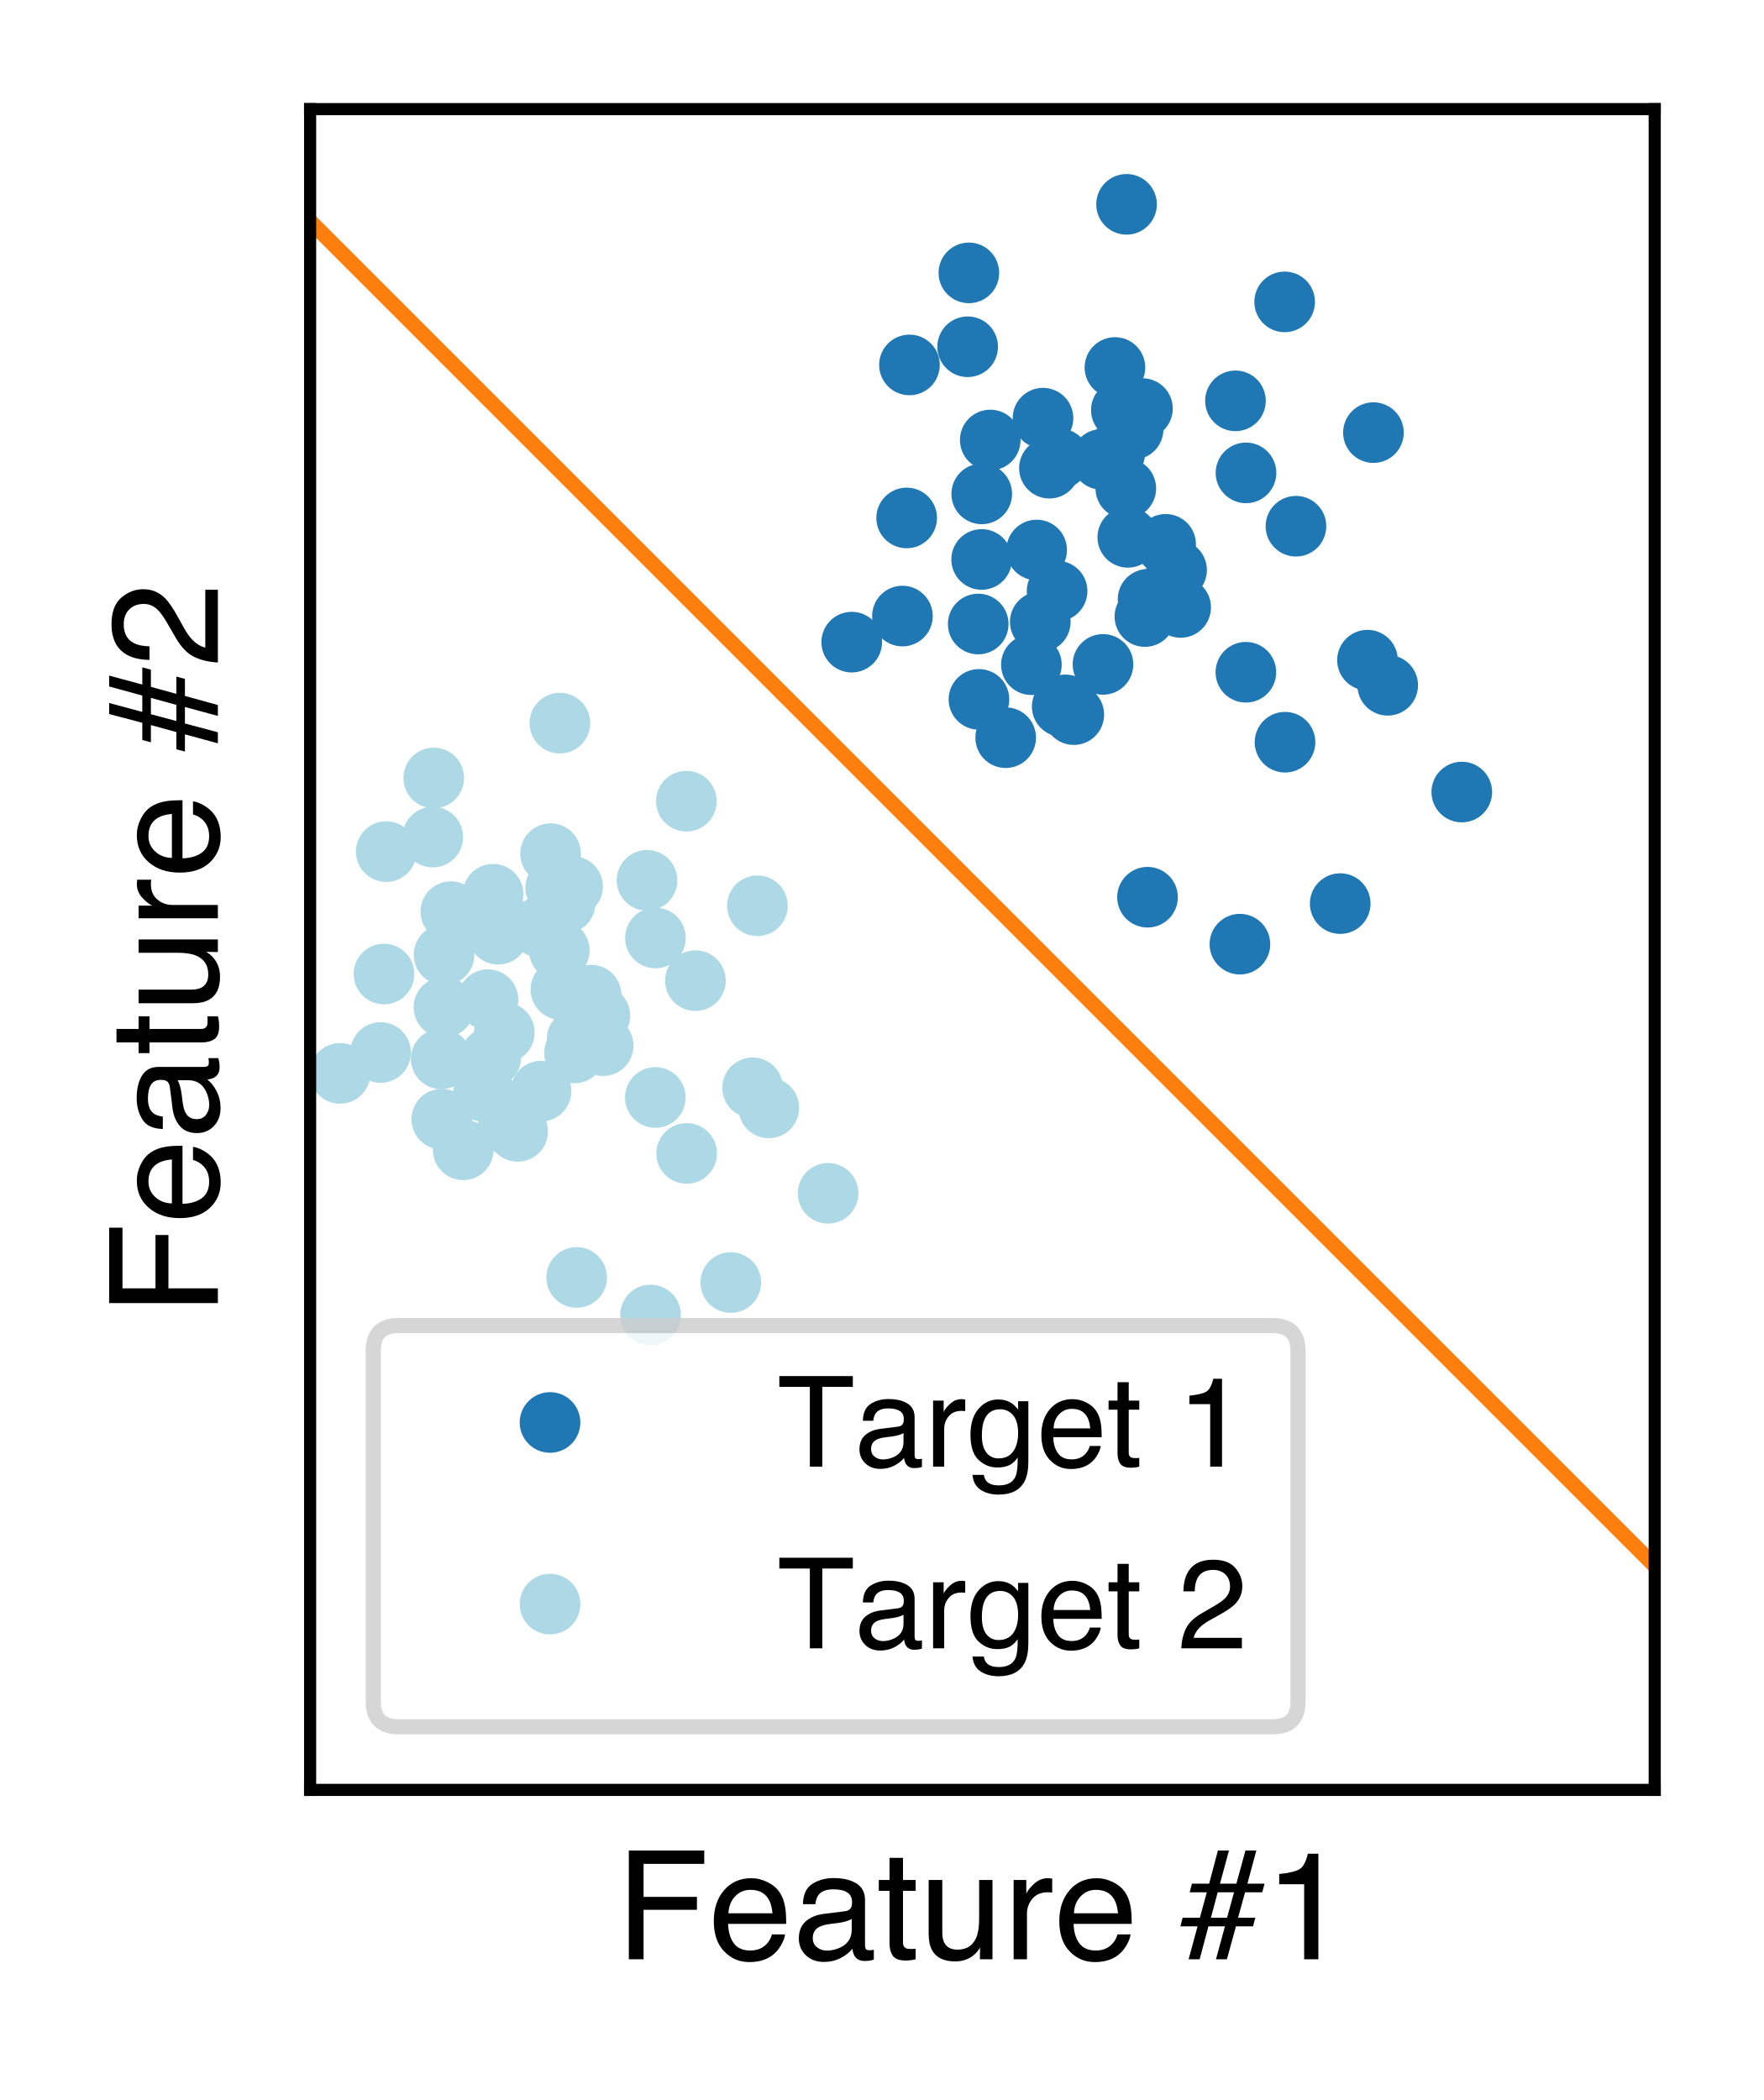
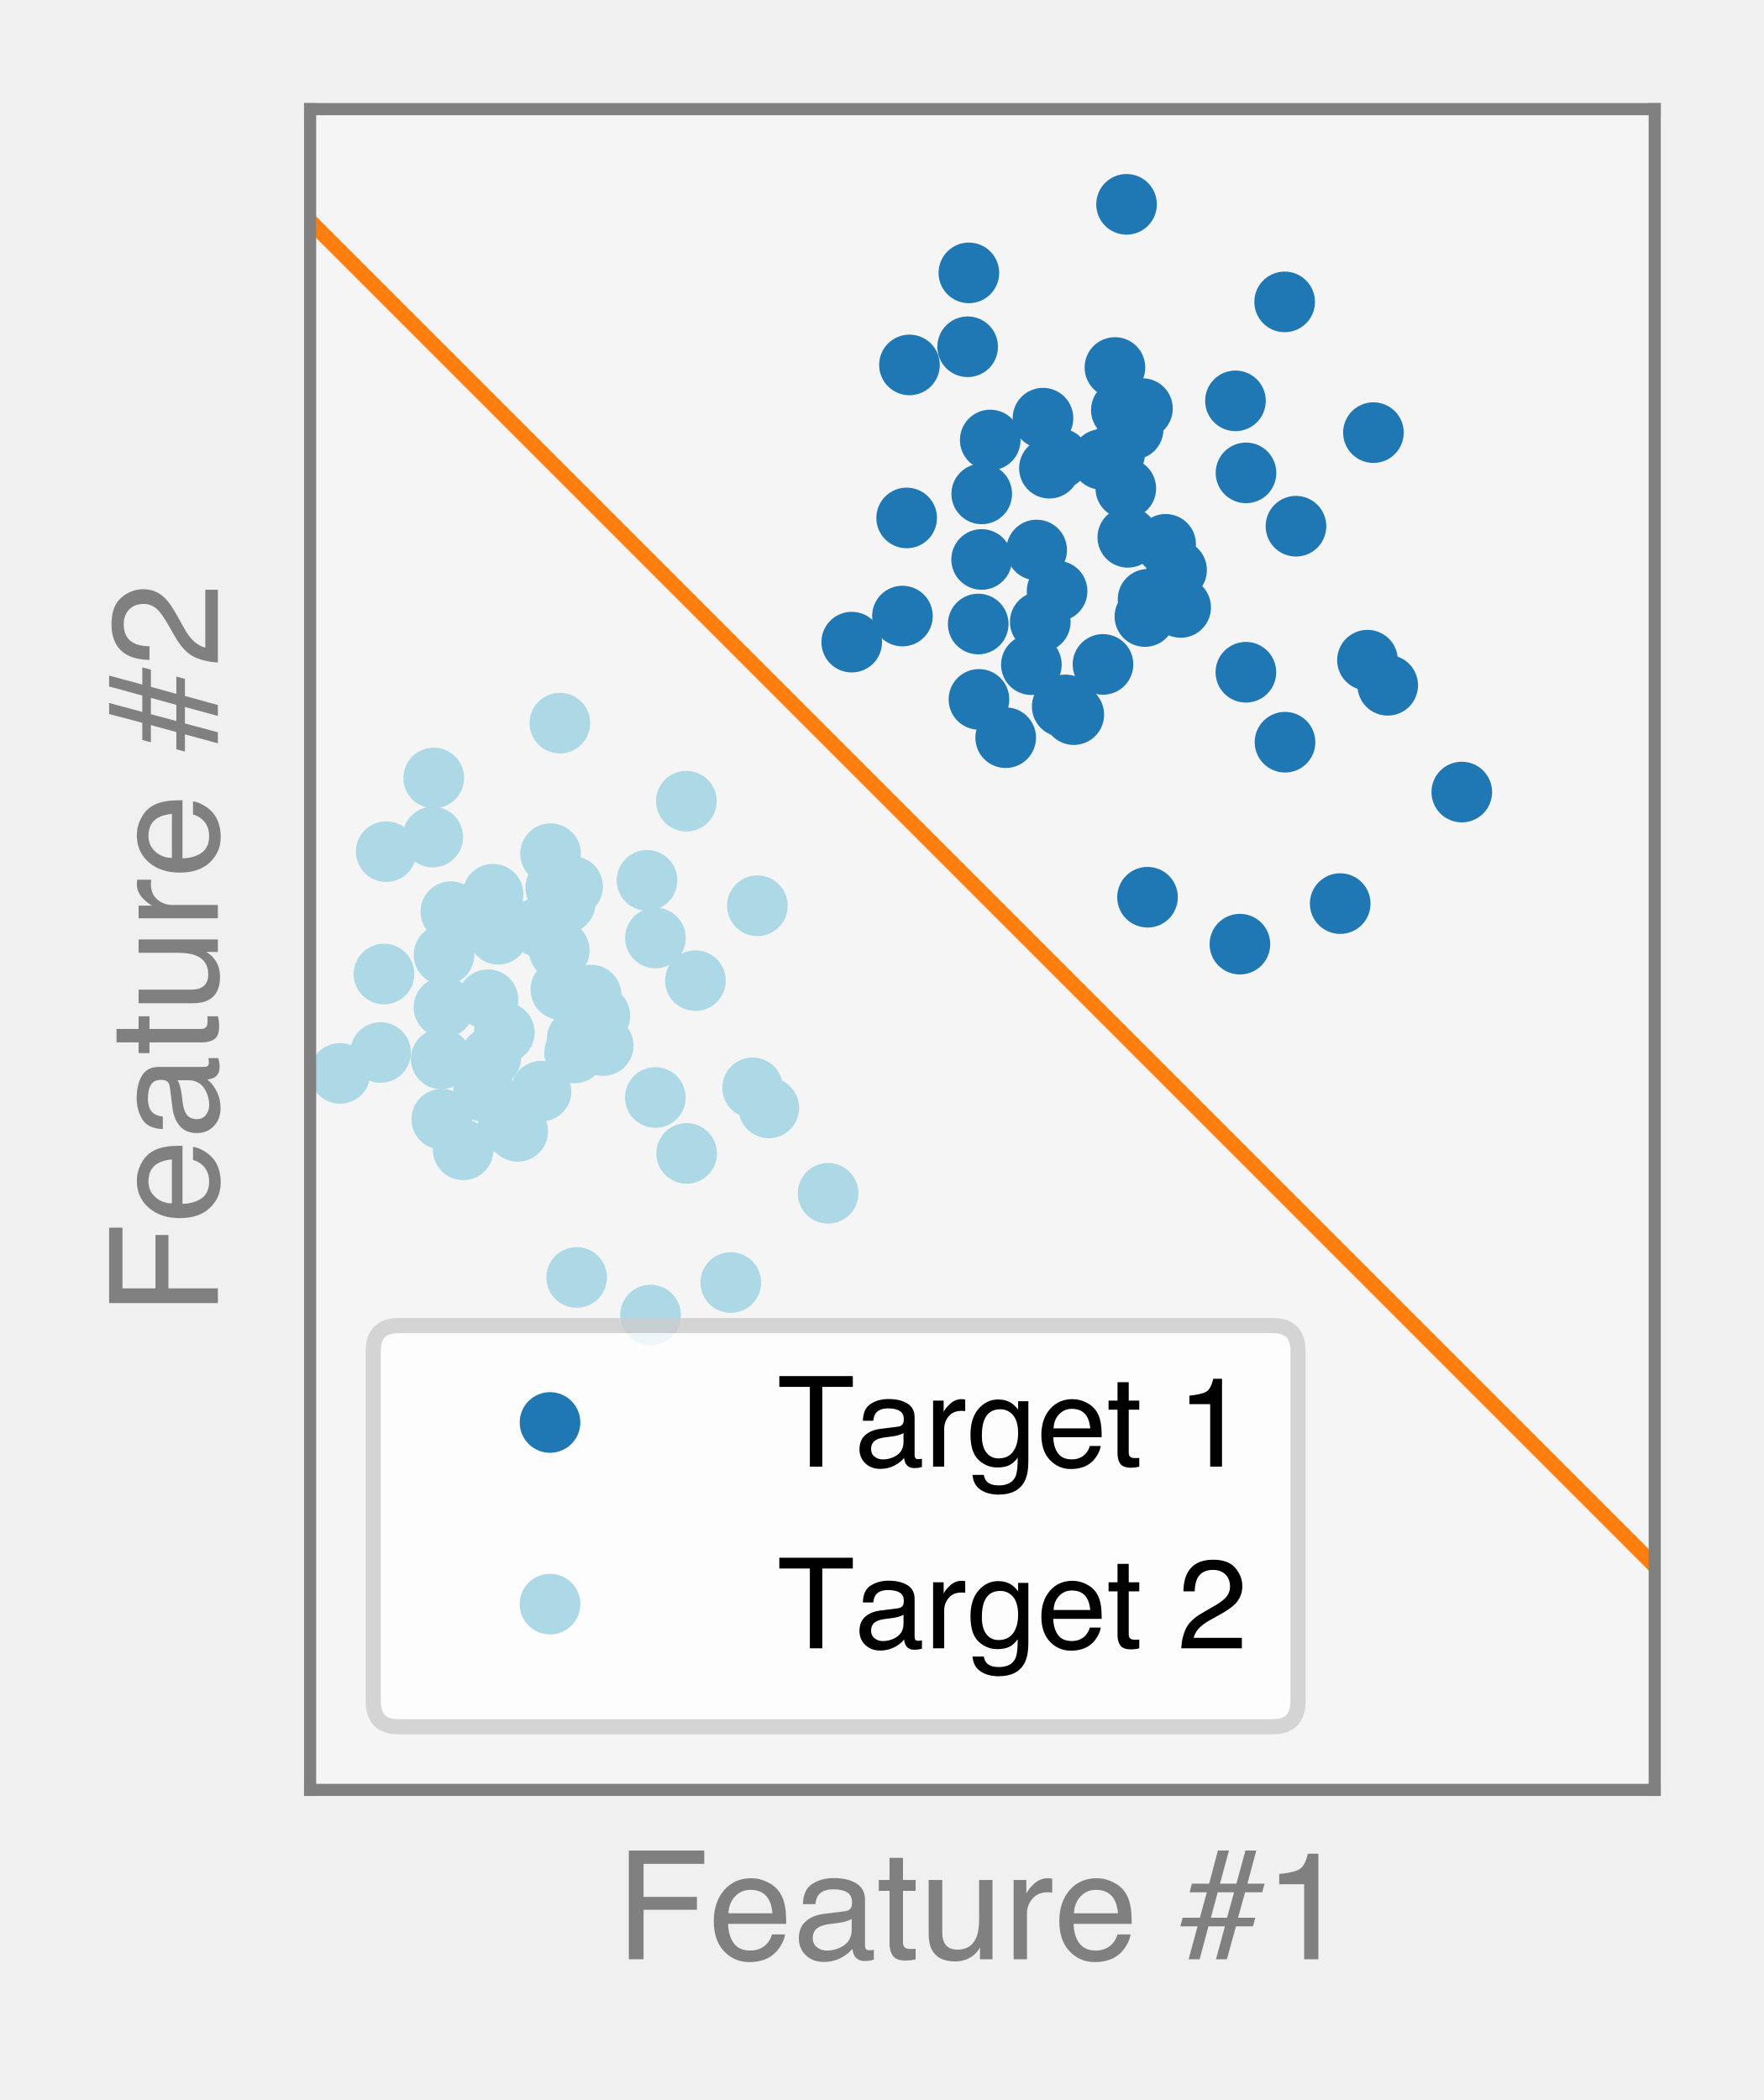
<svg xmlns="http://www.w3.org/2000/svg" xmlns:xlink="http://www.w3.org/1999/xlink" width="116.362pt" height="138.538pt" viewBox="0 0 116.362 138.538" version="1.1">
  <defs>
    <style type="text/css">*{stroke-linejoin: round; stroke-linecap: butt}</style>
  </defs>
  <g id="figure_1">
    <g id="patch_1">
-       <path d="M 0 138.538  L 116.362 138.538  L 116.362 0  L 0 0  z " style="fill: #ffffff" />
+       <path d="M 0 138.538  L 116.362 138.538  L 116.362 0  L 0 0  L 0 138.538  z " style="fill: none" />
    </g>
    <g id="axes_1">
      <g id="patch_2">
-         <path d="M 20.458 118.08  L 109.162 118.08  L 109.162 7.2  L 20.458 7.2  z " style="fill: #ffffff" />
+         <path d="M 20.458 118.08  L 109.162 118.08  L 109.162 7.2  L 20.458 7.2  z " style="fill: #ffffff; fill-opacity: 0.333" />
      </g>
      <g id="matplotlib.axis_1">
        <g id="text_1">
-           <g transform="translate(40.63012 129.2534) scale(0.1 -0.1)">
+           <g style="fill: #808080" transform="translate(40.63012 129.2534) scale(0.1 -0.1)">
            <defs>
              <path id="Helvetica-46" d="M 547 4591  L 3731 4591  L 3731 4028  L 1169 4028  L 1169 2634  L 3422 2634  L 3422 2088  L 1169 2088  L 1169 0  L 547 0  L 547 4591  z " transform="scale(0.015625)" />
              <path id="Helvetica-65" d="M 1806 3422  Q 2163 3422 2497 3255  Q 2831 3088 3006 2822  Q 3175 2569 3231 2231  Q 3281 2000 3281 1494  L 828 1494  Q 844 984 1069 676  Q 1294 369 1766 369  Q 2206 369 2469 659  Q 2619 828 2681 1050  L 3234 1050  Q 3213 866 3089 639  Q 2966 413 2813 269  Q 2556 19 2178 -69  Q 1975 -119 1719 -119  Q 1094 -119 659 336  Q 225 791 225 1609  Q 225 2416 662 2919  Q 1100 3422 1806 3422  z M 2703 1941  Q 2669 2306 2544 2525  Q 2313 2931 1772 2931  Q 1384 2931 1121 2651  Q 859 2372 844 1941  L 2703 1941  z M 1753 3428  L 1753 3428  z " transform="scale(0.015625)" />
              <path id="Helvetica-61" d="M 844 891  Q 844 647 1022 506  Q 1200 366 1444 366  Q 1741 366 2019 503  Q 2488 731 2488 1250  L 2488 1703  Q 2384 1638 2221 1594  Q 2059 1550 1903 1531  L 1563 1488  Q 1256 1447 1103 1359  Q 844 1213 844 891  z M 2206 2028  Q 2400 2053 2466 2191  Q 2503 2266 2503 2406  Q 2503 2694 2298 2823  Q 2094 2953 1713 2953  Q 1272 2953 1088 2716  Q 984 2584 953 2325  L 428 2325  Q 444 2944 830 3186  Q 1216 3428 1725 3428  Q 2316 3428 2684 3203  Q 3050 2978 3050 2503  L 3050 575  Q 3050 488 3086 434  Q 3122 381 3238 381  Q 3275 381 3322 386  Q 3369 391 3422 400  L 3422 -16  Q 3291 -53 3222 -62  Q 3153 -72 3034 -72  Q 2744 -72 2613 134  Q 2544 244 2516 444  Q 2344 219 2022 53  Q 1700 -113 1313 -113  Q 847 -113 551 170  Q 256 453 256 878  Q 256 1344 547 1600  Q 838 1856 1309 1916  L 2206 2028  z M 1741 3428  L 1741 3428  z " transform="scale(0.015625)" />
              <path id="Helvetica-74" d="M 525 4281  L 1094 4281  L 1094 3347  L 1628 3347  L 1628 2888  L 1094 2888  L 1094 703  Q 1094 528 1213 469  Q 1278 434 1431 434  Q 1472 434 1519 436  Q 1566 438 1628 444  L 1628 0  Q 1531 -28 1426 -40  Q 1322 -53 1200 -53  Q 806 -53 665 148  Q 525 350 525 672  L 525 2888  L 72 2888  L 72 3347  L 525 3347  L 525 4281  z " transform="scale(0.015625)" />
              <path id="Helvetica-75" d="M 975 3347  L 975 1125  Q 975 869 1056 706  Q 1206 406 1616 406  Q 2203 406 2416 931  Q 2531 1213 2531 1703  L 2531 3347  L 3094 3347  L 3094 0  L 2563 0  L 2569 494  Q 2459 303 2297 172  Q 1975 -91 1516 -91  Q 800 -91 541 388  Q 400 644 400 1072  L 400 3347  L 975 3347  z M 1747 3428  L 1747 3428  z " transform="scale(0.015625)" />
              <path id="Helvetica-72" d="M 428 3347  L 963 3347  L 963 2769  Q 1028 2938 1284 3180  Q 1541 3422 1875 3422  Q 1891 3422 1928 3419  Q 1966 3416 2056 3406  L 2056 2813  Q 2006 2822 1964 2825  Q 1922 2828 1872 2828  Q 1447 2828 1219 2554  Q 991 2281 991 1925  L 991 0  L 428 0  L 428 3347  z " transform="scale(0.015625)" />
              <path id="Helvetica-20" transform="scale(0.015625)" />
              <path id="Helvetica-23" d="M 94 1753  L 822 1753  L 1116 2828  L 391 2828  L 488 3191  L 1213 3191  L 1584 4591  L 2050 4591  L 1672 3191  L 2363 3191  L 2747 4591  L 3206 4591  L 2828 3191  L 3553 3191  L 3456 2828  L 2731 2828  L 2434 1753  L 3163 1753  L 3066 1391  L 2347 1391  L 1963 0  L 1503 0  L 1881 1391  L 1184 1391  L 813 0  L 347 0  L 725 1391  L 0 1391  L 94 1753  z M 1969 1753  L 2266 2828  L 1575 2828  L 1288 1753  L 1969 1753  z " transform="scale(0.015625)" />
              <path id="Helvetica-31" d="M 613 3169  L 613 3600  Q 1222 3659 1462 3798  Q 1703 3938 1822 4456  L 2266 4456  L 2266 0  L 1666 0  L 1666 3169  L 613 3169  z " transform="scale(0.015625)" />
            </defs>
            <use xlink:href="#Helvetica-46" />
            <use xlink:href="#Helvetica-65" x="61.084" />
            <use xlink:href="#Helvetica-61" x="116.699" />
            <use xlink:href="#Helvetica-74" x="172.314" />
            <use xlink:href="#Helvetica-75" x="200.098" />
            <use xlink:href="#Helvetica-72" x="255.713" />
            <use xlink:href="#Helvetica-65" x="289.014" />
            <use xlink:href="#Helvetica-20" x="344.629" />
            <use xlink:href="#Helvetica-23" x="372.412" />
            <use xlink:href="#Helvetica-31" x="428.027" />
          </g>
        </g>
      </g>
      <g id="matplotlib.axis_2">
        <g id="text_2">
-           <g transform="translate(14.37344 86.81969) rotate(-90) scale(0.1 -0.1)">
+           <g style="fill: #808080" transform="translate(14.37344 86.81969) rotate(-90) scale(0.1 -0.1)">
            <defs>
              <path id="Helvetica-32" d="M 200 0  Q 231 578 439 1006  Q 647 1434 1250 1784  L 1850 2131  Q 2253 2366 2416 2531  Q 2672 2791 2672 3125  Q 2672 3516 2437 3745  Q 2203 3975 1813 3975  Q 1234 3975 1013 3538  Q 894 3303 881 2888  L 309 2888  Q 319 3472 525 3841  Q 891 4491 1816 4491  Q 2584 4491 2939 4075  Q 3294 3659 3294 3150  Q 3294 2613 2916 2231  Q 2697 2009 2131 1694  L 1703 1456  Q 1397 1288 1222 1134  Q 909 863 828 531  L 3272 531  L 3272 0  L 200 0  z " transform="scale(0.015625)" />
            </defs>
            <use xlink:href="#Helvetica-46" />
            <use xlink:href="#Helvetica-65" x="61.084" />
            <use xlink:href="#Helvetica-61" x="116.699" />
            <use xlink:href="#Helvetica-74" x="172.314" />
            <use xlink:href="#Helvetica-75" x="200.098" />
            <use xlink:href="#Helvetica-72" x="255.713" />
            <use xlink:href="#Helvetica-65" x="289.014" />
            <use xlink:href="#Helvetica-20" x="344.629" />
            <use xlink:href="#Helvetica-23" x="372.412" />
            <use xlink:href="#Helvetica-32" x="428.027" />
          </g>
        </g>
      </g>
      <g id="line2d_1">
        <defs>
-           <path id="mf12739c786" d="M 0 1.5  C 0.398 1.5 0.779 1.342 1.061 1.061  C 1.342 0.779 1.5 0.398 1.5 0  C 1.5 -0.398 1.342 -0.779 1.061 -1.061  C 0.779 -1.342 0.398 -1.5 0 -1.5  C -0.398 -1.5 -0.779 -1.342 -1.061 -1.061  C -1.342 -0.779 -1.5 -0.398 -1.5 0  C -1.5 0.398 -1.342 0.779 -1.061 1.061  C -0.779 1.342 -0.398 1.5 0 1.5  z " style="stroke: #1f77b4" />
+           <path id="m5a65039251" d="M 0 1.5  C 0.398 1.5 0.779 1.342 1.061 1.061  C 1.342 0.779 1.5 0.398 1.5 0  C 1.5 -0.398 1.342 -0.779 1.061 -1.061  C 0.779 -1.342 0.398 -1.5 0 -1.5  C -0.398 -1.5 -0.779 -1.342 -1.061 -1.061  C -1.342 -0.779 -1.5 -0.398 -1.5 0  C -1.5 0.398 -1.342 0.779 -1.061 1.061  C -0.779 1.342 -0.398 1.5 0 1.5  z " style="stroke: #1f77b4" />
        </defs>
-         <g clip-path="url(#p278d0281c4)">
-           <use xlink:href="#mf12739c786" x="90.213" y="43.551" style="fill: #1f77b4; stroke: #1f77b4" />
-           <use xlink:href="#mf12739c786" x="66.345" y="48.665" style="fill: #1f77b4; stroke: #1f77b4" />
-           <use xlink:href="#mf12739c786" x="81.797" y="62.287" style="fill: #1f77b4; stroke: #1f77b4" />
-           <use xlink:href="#mf12739c786" x="91.548" y="45.208" style="fill: #1f77b4; stroke: #1f77b4" />
-           <use xlink:href="#mf12739c786" x="75.739" y="39.533" style="fill: #1f77b4; stroke: #1f77b4" />
-           <use xlink:href="#mf12739c786" x="88.414" y="59.611" style="fill: #1f77b4; stroke: #1f77b4" />
-           <use xlink:href="#mf12739c786" x="68.627" y="41.026" style="fill: #1f77b4; stroke: #1f77b4" />
-           <use xlink:href="#mf12739c786" x="84.773" y="48.964" style="fill: #1f77b4; stroke: #1f77b4" />
-           <use xlink:href="#mf12739c786" x="70.29" y="46.502" style="fill: #1f77b4; stroke: #1f77b4" />
-           <use xlink:href="#mf12739c786" x="72.67" y="30.306" style="fill: #1f77b4; stroke: #1f77b4" />
-           <use xlink:href="#mf12739c786" x="59.998" y="24.075" style="fill: #1f77b4; stroke: #1f77b4" />
-           <use xlink:href="#mf12739c786" x="82.199" y="31.196" style="fill: #1f77b4; stroke: #1f77b4" />
-           <use xlink:href="#mf12739c786" x="82.191" y="44.349" style="fill: #1f77b4; stroke: #1f77b4" />
-           <use xlink:href="#mf12739c786" x="70.839" y="47.144" style="fill: #1f77b4; stroke: #1f77b4" />
-           <use xlink:href="#mf12739c786" x="69.231" y="30.887" style="fill: #1f77b4; stroke: #1f77b4" />
-           <use xlink:href="#mf12739c786" x="64.533" y="41.167" style="fill: #1f77b4; stroke: #1f77b4" />
-           <use xlink:href="#mf12739c786" x="64.582" y="46.14" style="fill: #1f77b4; stroke: #1f77b4" />
-           <use xlink:href="#mf12739c786" x="64.759" y="36.908" style="fill: #1f77b4; stroke: #1f77b4" />
-           <use xlink:href="#mf12739c786" x="59.813" y="34.169" style="fill: #1f77b4; stroke: #1f77b4" />
-           <use xlink:href="#mf12739c786" x="90.606" y="28.54" style="fill: #1f77b4; stroke: #1f77b4" />
-           <use xlink:href="#mf12739c786" x="70.075" y="46.61" style="fill: #1f77b4; stroke: #1f77b4" />
-           <use xlink:href="#mf12739c786" x="63.917" y="18.002" style="fill: #1f77b4; stroke: #1f77b4" />
-           <use xlink:href="#mf12739c786" x="72.765" y="43.831" style="fill: #1f77b4; stroke: #1f77b4" />
-           <use xlink:href="#mf12739c786" x="74.319" y="13.48" style="fill: #1f77b4; stroke: #1f77b4" />
-           <use xlink:href="#mf12739c786" x="73.534" y="29.924" style="fill: #1f77b4; stroke: #1f77b4" />
-           <use xlink:href="#mf12739c786" x="75.53" y="40.674" style="fill: #1f77b4; stroke: #1f77b4" />
-           <use xlink:href="#mf12739c786" x="59.534" y="40.642" style="fill: #1f77b4; stroke: #1f77b4" />
-           <use xlink:href="#mf12739c786" x="69.886" y="30.264" style="fill: #1f77b4; stroke: #1f77b4" />
-           <use xlink:href="#mf12739c786" x="81.504" y="26.444" style="fill: #1f77b4; stroke: #1f77b4" />
-           <use xlink:href="#mf12739c786" x="75.368" y="26.954" style="fill: #1f77b4; stroke: #1f77b4" />
-           <use xlink:href="#mf12739c786" x="63.837" y="22.876" style="fill: #1f77b4; stroke: #1f77b4" />
-           <use xlink:href="#mf12739c786" x="77.889" y="40.073" style="fill: #1f77b4; stroke: #1f77b4" />
-           <use xlink:href="#mf12739c786" x="77.619" y="37.606" style="fill: #1f77b4; stroke: #1f77b4" />
-           <use xlink:href="#mf12739c786" x="84.749" y="19.916" style="fill: #1f77b4; stroke: #1f77b4" />
-           <use xlink:href="#mf12739c786" x="96.435" y="52.252" style="fill: #1f77b4; stroke: #1f77b4" />
-           <use xlink:href="#mf12739c786" x="56.189" y="42.362" style="fill: #1f77b4; stroke: #1f77b4" />
-           <use xlink:href="#mf12739c786" x="73.976" y="27.053" style="fill: #1f77b4; stroke: #1f77b4" />
-           <use xlink:href="#mf12739c786" x="75.702" y="59.19" style="fill: #1f77b4; stroke: #1f77b4" />
-           <use xlink:href="#mf12739c786" x="68.807" y="27.587" style="fill: #1f77b4; stroke: #1f77b4" />
-           <use xlink:href="#mf12739c786" x="74.753" y="28.319" style="fill: #1f77b4; stroke: #1f77b4" />
-           <use xlink:href="#mf12739c786" x="69.737" y="38.994" style="fill: #1f77b4; stroke: #1f77b4" />
-           <use xlink:href="#mf12739c786" x="74.27" y="32.221" style="fill: #1f77b4; stroke: #1f77b4" />
-           <use xlink:href="#mf12739c786" x="74.401" y="35.448" style="fill: #1f77b4; stroke: #1f77b4" />
-           <use xlink:href="#mf12739c786" x="64.766" y="32.582" style="fill: #1f77b4; stroke: #1f77b4" />
-           <use xlink:href="#mf12739c786" x="73.553" y="24.244" style="fill: #1f77b4; stroke: #1f77b4" />
-           <use xlink:href="#mf12739c786" x="85.495" y="34.715" style="fill: #1f77b4; stroke: #1f77b4" />
-           <use xlink:href="#mf12739c786" x="68.041" y="43.85" style="fill: #1f77b4; stroke: #1f77b4" />
-           <use xlink:href="#mf12739c786" x="76.898" y="35.91" style="fill: #1f77b4; stroke: #1f77b4" />
-           <use xlink:href="#mf12739c786" x="68.389" y="36.285" style="fill: #1f77b4; stroke: #1f77b4" />
-           <use xlink:href="#mf12739c786" x="65.327" y="29.028" style="fill: #1f77b4; stroke: #1f77b4" />
+         <g clip-path="url(#pfc8708726f)">
+           <use xlink:href="#m5a65039251" x="90.213" y="43.551" style="fill: #1f77b4; stroke: #1f77b4" />
+           <use xlink:href="#m5a65039251" x="66.345" y="48.665" style="fill: #1f77b4; stroke: #1f77b4" />
+           <use xlink:href="#m5a65039251" x="81.797" y="62.287" style="fill: #1f77b4; stroke: #1f77b4" />
+           <use xlink:href="#m5a65039251" x="91.548" y="45.208" style="fill: #1f77b4; stroke: #1f77b4" />
+           <use xlink:href="#m5a65039251" x="75.739" y="39.533" style="fill: #1f77b4; stroke: #1f77b4" />
+           <use xlink:href="#m5a65039251" x="88.414" y="59.611" style="fill: #1f77b4; stroke: #1f77b4" />
+           <use xlink:href="#m5a65039251" x="68.627" y="41.026" style="fill: #1f77b4; stroke: #1f77b4" />
+           <use xlink:href="#m5a65039251" x="84.773" y="48.964" style="fill: #1f77b4; stroke: #1f77b4" />
+           <use xlink:href="#m5a65039251" x="70.29" y="46.502" style="fill: #1f77b4; stroke: #1f77b4" />
+           <use xlink:href="#m5a65039251" x="72.67" y="30.306" style="fill: #1f77b4; stroke: #1f77b4" />
+           <use xlink:href="#m5a65039251" x="59.998" y="24.075" style="fill: #1f77b4; stroke: #1f77b4" />
+           <use xlink:href="#m5a65039251" x="82.199" y="31.196" style="fill: #1f77b4; stroke: #1f77b4" />
+           <use xlink:href="#m5a65039251" x="82.191" y="44.349" style="fill: #1f77b4; stroke: #1f77b4" />
+           <use xlink:href="#m5a65039251" x="70.839" y="47.144" style="fill: #1f77b4; stroke: #1f77b4" />
+           <use xlink:href="#m5a65039251" x="69.231" y="30.887" style="fill: #1f77b4; stroke: #1f77b4" />
+           <use xlink:href="#m5a65039251" x="64.533" y="41.167" style="fill: #1f77b4; stroke: #1f77b4" />
+           <use xlink:href="#m5a65039251" x="64.582" y="46.14" style="fill: #1f77b4; stroke: #1f77b4" />
+           <use xlink:href="#m5a65039251" x="64.759" y="36.908" style="fill: #1f77b4; stroke: #1f77b4" />
+           <use xlink:href="#m5a65039251" x="59.813" y="34.169" style="fill: #1f77b4; stroke: #1f77b4" />
+           <use xlink:href="#m5a65039251" x="90.606" y="28.54" style="fill: #1f77b4; stroke: #1f77b4" />
+           <use xlink:href="#m5a65039251" x="70.075" y="46.61" style="fill: #1f77b4; stroke: #1f77b4" />
+           <use xlink:href="#m5a65039251" x="63.917" y="18.002" style="fill: #1f77b4; stroke: #1f77b4" />
+           <use xlink:href="#m5a65039251" x="72.765" y="43.831" style="fill: #1f77b4; stroke: #1f77b4" />
+           <use xlink:href="#m5a65039251" x="74.319" y="13.48" style="fill: #1f77b4; stroke: #1f77b4" />
+           <use xlink:href="#m5a65039251" x="73.534" y="29.924" style="fill: #1f77b4; stroke: #1f77b4" />
+           <use xlink:href="#m5a65039251" x="75.53" y="40.674" style="fill: #1f77b4; stroke: #1f77b4" />
+           <use xlink:href="#m5a65039251" x="59.534" y="40.642" style="fill: #1f77b4; stroke: #1f77b4" />
+           <use xlink:href="#m5a65039251" x="69.886" y="30.264" style="fill: #1f77b4; stroke: #1f77b4" />
+           <use xlink:href="#m5a65039251" x="81.504" y="26.444" style="fill: #1f77b4; stroke: #1f77b4" />
+           <use xlink:href="#m5a65039251" x="75.368" y="26.954" style="fill: #1f77b4; stroke: #1f77b4" />
+           <use xlink:href="#m5a65039251" x="63.837" y="22.876" style="fill: #1f77b4; stroke: #1f77b4" />
+           <use xlink:href="#m5a65039251" x="77.889" y="40.073" style="fill: #1f77b4; stroke: #1f77b4" />
+           <use xlink:href="#m5a65039251" x="77.619" y="37.606" style="fill: #1f77b4; stroke: #1f77b4" />
+           <use xlink:href="#m5a65039251" x="84.749" y="19.916" style="fill: #1f77b4; stroke: #1f77b4" />
+           <use xlink:href="#m5a65039251" x="96.435" y="52.252" style="fill: #1f77b4; stroke: #1f77b4" />
+           <use xlink:href="#m5a65039251" x="56.189" y="42.362" style="fill: #1f77b4; stroke: #1f77b4" />
+           <use xlink:href="#m5a65039251" x="73.976" y="27.053" style="fill: #1f77b4; stroke: #1f77b4" />
+           <use xlink:href="#m5a65039251" x="75.702" y="59.19" style="fill: #1f77b4; stroke: #1f77b4" />
+           <use xlink:href="#m5a65039251" x="68.807" y="27.587" style="fill: #1f77b4; stroke: #1f77b4" />
+           <use xlink:href="#m5a65039251" x="74.753" y="28.319" style="fill: #1f77b4; stroke: #1f77b4" />
+           <use xlink:href="#m5a65039251" x="69.737" y="38.994" style="fill: #1f77b4; stroke: #1f77b4" />
+           <use xlink:href="#m5a65039251" x="74.27" y="32.221" style="fill: #1f77b4; stroke: #1f77b4" />
+           <use xlink:href="#m5a65039251" x="74.401" y="35.448" style="fill: #1f77b4; stroke: #1f77b4" />
+           <use xlink:href="#m5a65039251" x="64.766" y="32.582" style="fill: #1f77b4; stroke: #1f77b4" />
+           <use xlink:href="#m5a65039251" x="73.553" y="24.244" style="fill: #1f77b4; stroke: #1f77b4" />
+           <use xlink:href="#m5a65039251" x="85.495" y="34.715" style="fill: #1f77b4; stroke: #1f77b4" />
+           <use xlink:href="#m5a65039251" x="68.041" y="43.85" style="fill: #1f77b4; stroke: #1f77b4" />
+           <use xlink:href="#m5a65039251" x="76.898" y="35.91" style="fill: #1f77b4; stroke: #1f77b4" />
+           <use xlink:href="#m5a65039251" x="68.389" y="36.285" style="fill: #1f77b4; stroke: #1f77b4" />
+           <use xlink:href="#m5a65039251" x="65.327" y="29.028" style="fill: #1f77b4; stroke: #1f77b4" />
        </g>
      </g>
      <g id="line2d_2">
        <defs>
-           <path id="m0d85de50f2" d="M 0 1.5  C 0.398 1.5 0.779 1.342 1.061 1.061  C 1.342 0.779 1.5 0.398 1.5 0  C 1.5 -0.398 1.342 -0.779 1.061 -1.061  C 0.779 -1.342 0.398 -1.5 0 -1.5  C -0.398 -1.5 -0.779 -1.342 -1.061 -1.061  C -1.342 -0.779 -1.5 -0.398 -1.5 0  C -1.5 0.398 -1.342 0.779 -1.061 1.061  C -0.779 1.342 -0.398 1.5 0 1.5  z " style="stroke: #add8e6" />
+           <path id="m7ae99f4aee" d="M 0 1.5  C 0.398 1.5 0.779 1.342 1.061 1.061  C 1.342 0.779 1.5 0.398 1.5 0  C 1.5 -0.398 1.342 -0.779 1.061 -1.061  C 0.779 -1.342 0.398 -1.5 0 -1.5  C -0.398 -1.5 -0.779 -1.342 -1.061 -1.061  C -1.342 -0.779 -1.5 -0.398 -1.5 0  C -1.5 0.398 -1.342 0.779 -1.061 1.061  C -0.779 1.342 -0.398 1.5 0 1.5  z " style="stroke: #add8e6" />
        </defs>
-         <g clip-path="url(#p278d0281c4)">
-           <use xlink:href="#m0d85de50f2" x="49.65" y="71.763" style="fill: #add8e6; stroke: #add8e6" />
-           <use xlink:href="#m0d85de50f2" x="30.557" y="75.854" style="fill: #add8e6; stroke: #add8e6" />
-           <use xlink:href="#m0d85de50f2" x="42.918" y="86.752" style="fill: #add8e6; stroke: #add8e6" />
-           <use xlink:href="#m0d85de50f2" x="50.719" y="73.088" style="fill: #add8e6; stroke: #add8e6" />
-           <use xlink:href="#m0d85de50f2" x="38.072" y="68.548" style="fill: #add8e6; stroke: #add8e6" />
-           <use xlink:href="#m0d85de50f2" x="48.211" y="84.61" style="fill: #add8e6; stroke: #add8e6" />
-           <use xlink:href="#m0d85de50f2" x="32.382" y="69.743" style="fill: #add8e6; stroke: #add8e6" />
-           <use xlink:href="#m0d85de50f2" x="45.299" y="76.092" style="fill: #add8e6; stroke: #add8e6" />
-           <use xlink:href="#m0d85de50f2" x="33.712" y="74.123" style="fill: #add8e6; stroke: #add8e6" />
-           <use xlink:href="#m0d85de50f2" x="35.616" y="61.166" style="fill: #add8e6; stroke: #add8e6" />
-           <use xlink:href="#m0d85de50f2" x="25.479" y="56.182" style="fill: #add8e6; stroke: #add8e6" />
-           <use xlink:href="#m0d85de50f2" x="43.239" y="61.879" style="fill: #add8e6; stroke: #add8e6" />
-           <use xlink:href="#m0d85de50f2" x="43.233" y="72.401" style="fill: #add8e6; stroke: #add8e6" />
-           <use xlink:href="#m0d85de50f2" x="34.152" y="74.637" style="fill: #add8e6; stroke: #add8e6" />
-           <use xlink:href="#m0d85de50f2" x="32.866" y="61.632" style="fill: #add8e6; stroke: #add8e6" />
-           <use xlink:href="#m0d85de50f2" x="29.107" y="69.855" style="fill: #add8e6; stroke: #add8e6" />
-           <use xlink:href="#m0d85de50f2" x="29.146" y="73.833" style="fill: #add8e6; stroke: #add8e6" />
-           <use xlink:href="#m0d85de50f2" x="29.288" y="66.448" style="fill: #add8e6; stroke: #add8e6" />
-           <use xlink:href="#m0d85de50f2" x="25.331" y="64.257" style="fill: #add8e6; stroke: #add8e6" />
-           <use xlink:href="#m0d85de50f2" x="49.965" y="59.754" style="fill: #add8e6; stroke: #add8e6" />
-           <use xlink:href="#m0d85de50f2" x="33.54" y="74.21" style="fill: #add8e6; stroke: #add8e6" />
-           <use xlink:href="#m0d85de50f2" x="28.614" y="51.323" style="fill: #add8e6; stroke: #add8e6" />
-           <use xlink:href="#m0d85de50f2" x="35.692" y="71.986" style="fill: #add8e6; stroke: #add8e6" />
-           <use xlink:href="#m0d85de50f2" x="36.935" y="47.706" style="fill: #add8e6; stroke: #add8e6" />
-           <use xlink:href="#m0d85de50f2" x="36.308" y="60.861" style="fill: #add8e6; stroke: #add8e6" />
-           <use xlink:href="#m0d85de50f2" x="37.904" y="69.461" style="fill: #add8e6; stroke: #add8e6" />
-           <use xlink:href="#m0d85de50f2" x="25.107" y="69.435" style="fill: #add8e6; stroke: #add8e6" />
-           <use xlink:href="#m0d85de50f2" x="33.389" y="61.132" style="fill: #add8e6; stroke: #add8e6" />
-           <use xlink:href="#m0d85de50f2" x="42.684" y="58.077" style="fill: #add8e6; stroke: #add8e6" />
-           <use xlink:href="#m0d85de50f2" x="37.775" y="58.484" style="fill: #add8e6; stroke: #add8e6" />
-           <use xlink:href="#m0d85de50f2" x="28.55" y="55.223" style="fill: #add8e6; stroke: #add8e6" />
-           <use xlink:href="#m0d85de50f2" x="39.792" y="68.98" style="fill: #add8e6; stroke: #add8e6" />
-           <use xlink:href="#m0d85de50f2" x="39.575" y="67.006" style="fill: #add8e6; stroke: #add8e6" />
-           <use xlink:href="#m0d85de50f2" x="45.28" y="52.855" style="fill: #add8e6; stroke: #add8e6" />
-           <use xlink:href="#m0d85de50f2" x="54.629" y="78.723" style="fill: #add8e6; stroke: #add8e6" />
-           <use xlink:href="#m0d85de50f2" x="22.432" y="70.811" style="fill: #add8e6; stroke: #add8e6" />
-           <use xlink:href="#m0d85de50f2" x="36.661" y="58.564" style="fill: #add8e6; stroke: #add8e6" />
-           <use xlink:href="#m0d85de50f2" x="38.042" y="84.274" style="fill: #add8e6; stroke: #add8e6" />
-           <use xlink:href="#m0d85de50f2" x="32.526" y="58.992" style="fill: #add8e6; stroke: #add8e6" />
-           <use xlink:href="#m0d85de50f2" x="37.283" y="59.577" style="fill: #add8e6; stroke: #add8e6" />
-           <use xlink:href="#m0d85de50f2" x="33.27" y="68.117" style="fill: #add8e6; stroke: #add8e6" />
-           <use xlink:href="#m0d85de50f2" x="36.897" y="62.699" style="fill: #add8e6; stroke: #add8e6" />
-           <use xlink:href="#m0d85de50f2" x="37.001" y="65.28" style="fill: #add8e6; stroke: #add8e6" />
-           <use xlink:href="#m0d85de50f2" x="29.293" y="62.987" style="fill: #add8e6; stroke: #add8e6" />
-           <use xlink:href="#m0d85de50f2" x="36.322" y="56.317" style="fill: #add8e6; stroke: #add8e6" />
-           <use xlink:href="#m0d85de50f2" x="45.877" y="64.694" style="fill: #add8e6; stroke: #add8e6" />
-           <use xlink:href="#m0d85de50f2" x="31.913" y="72.002" style="fill: #add8e6; stroke: #add8e6" />
-           <use xlink:href="#m0d85de50f2" x="38.998" y="65.65" style="fill: #add8e6; stroke: #add8e6" />
-           <use xlink:href="#m0d85de50f2" x="32.192" y="65.949" style="fill: #add8e6; stroke: #add8e6" />
-           <use xlink:href="#m0d85de50f2" x="29.742" y="60.144" style="fill: #add8e6; stroke: #add8e6" />
+         <g clip-path="url(#pfc8708726f)">
+           <use xlink:href="#m7ae99f4aee" x="49.65" y="71.763" style="fill: #add8e6; stroke: #add8e6" />
+           <use xlink:href="#m7ae99f4aee" x="30.557" y="75.854" style="fill: #add8e6; stroke: #add8e6" />
+           <use xlink:href="#m7ae99f4aee" x="42.918" y="86.752" style="fill: #add8e6; stroke: #add8e6" />
+           <use xlink:href="#m7ae99f4aee" x="50.719" y="73.088" style="fill: #add8e6; stroke: #add8e6" />
+           <use xlink:href="#m7ae99f4aee" x="38.072" y="68.548" style="fill: #add8e6; stroke: #add8e6" />
+           <use xlink:href="#m7ae99f4aee" x="48.211" y="84.61" style="fill: #add8e6; stroke: #add8e6" />
+           <use xlink:href="#m7ae99f4aee" x="32.382" y="69.743" style="fill: #add8e6; stroke: #add8e6" />
+           <use xlink:href="#m7ae99f4aee" x="45.299" y="76.092" style="fill: #add8e6; stroke: #add8e6" />
+           <use xlink:href="#m7ae99f4aee" x="33.712" y="74.123" style="fill: #add8e6; stroke: #add8e6" />
+           <use xlink:href="#m7ae99f4aee" x="35.616" y="61.166" style="fill: #add8e6; stroke: #add8e6" />
+           <use xlink:href="#m7ae99f4aee" x="25.479" y="56.182" style="fill: #add8e6; stroke: #add8e6" />
+           <use xlink:href="#m7ae99f4aee" x="43.239" y="61.879" style="fill: #add8e6; stroke: #add8e6" />
+           <use xlink:href="#m7ae99f4aee" x="43.233" y="72.401" style="fill: #add8e6; stroke: #add8e6" />
+           <use xlink:href="#m7ae99f4aee" x="34.152" y="74.637" style="fill: #add8e6; stroke: #add8e6" />
+           <use xlink:href="#m7ae99f4aee" x="32.866" y="61.632" style="fill: #add8e6; stroke: #add8e6" />
+           <use xlink:href="#m7ae99f4aee" x="29.107" y="69.855" style="fill: #add8e6; stroke: #add8e6" />
+           <use xlink:href="#m7ae99f4aee" x="29.146" y="73.833" style="fill: #add8e6; stroke: #add8e6" />
+           <use xlink:href="#m7ae99f4aee" x="29.288" y="66.448" style="fill: #add8e6; stroke: #add8e6" />
+           <use xlink:href="#m7ae99f4aee" x="25.331" y="64.257" style="fill: #add8e6; stroke: #add8e6" />
+           <use xlink:href="#m7ae99f4aee" x="49.965" y="59.754" style="fill: #add8e6; stroke: #add8e6" />
+           <use xlink:href="#m7ae99f4aee" x="33.54" y="74.21" style="fill: #add8e6; stroke: #add8e6" />
+           <use xlink:href="#m7ae99f4aee" x="28.614" y="51.323" style="fill: #add8e6; stroke: #add8e6" />
+           <use xlink:href="#m7ae99f4aee" x="35.692" y="71.986" style="fill: #add8e6; stroke: #add8e6" />
+           <use xlink:href="#m7ae99f4aee" x="36.935" y="47.706" style="fill: #add8e6; stroke: #add8e6" />
+           <use xlink:href="#m7ae99f4aee" x="36.308" y="60.861" style="fill: #add8e6; stroke: #add8e6" />
+           <use xlink:href="#m7ae99f4aee" x="37.904" y="69.461" style="fill: #add8e6; stroke: #add8e6" />
+           <use xlink:href="#m7ae99f4aee" x="25.107" y="69.435" style="fill: #add8e6; stroke: #add8e6" />
+           <use xlink:href="#m7ae99f4aee" x="33.389" y="61.132" style="fill: #add8e6; stroke: #add8e6" />
+           <use xlink:href="#m7ae99f4aee" x="42.684" y="58.077" style="fill: #add8e6; stroke: #add8e6" />
+           <use xlink:href="#m7ae99f4aee" x="37.775" y="58.484" style="fill: #add8e6; stroke: #add8e6" />
+           <use xlink:href="#m7ae99f4aee" x="28.55" y="55.223" style="fill: #add8e6; stroke: #add8e6" />
+           <use xlink:href="#m7ae99f4aee" x="39.792" y="68.98" style="fill: #add8e6; stroke: #add8e6" />
+           <use xlink:href="#m7ae99f4aee" x="39.575" y="67.006" style="fill: #add8e6; stroke: #add8e6" />
+           <use xlink:href="#m7ae99f4aee" x="45.28" y="52.855" style="fill: #add8e6; stroke: #add8e6" />
+           <use xlink:href="#m7ae99f4aee" x="54.629" y="78.723" style="fill: #add8e6; stroke: #add8e6" />
+           <use xlink:href="#m7ae99f4aee" x="22.432" y="70.811" style="fill: #add8e6; stroke: #add8e6" />
+           <use xlink:href="#m7ae99f4aee" x="36.661" y="58.564" style="fill: #add8e6; stroke: #add8e6" />
+           <use xlink:href="#m7ae99f4aee" x="38.042" y="84.274" style="fill: #add8e6; stroke: #add8e6" />
+           <use xlink:href="#m7ae99f4aee" x="32.526" y="58.992" style="fill: #add8e6; stroke: #add8e6" />
+           <use xlink:href="#m7ae99f4aee" x="37.283" y="59.577" style="fill: #add8e6; stroke: #add8e6" />
+           <use xlink:href="#m7ae99f4aee" x="33.27" y="68.117" style="fill: #add8e6; stroke: #add8e6" />
+           <use xlink:href="#m7ae99f4aee" x="36.897" y="62.699" style="fill: #add8e6; stroke: #add8e6" />
+           <use xlink:href="#m7ae99f4aee" x="37.001" y="65.28" style="fill: #add8e6; stroke: #add8e6" />
+           <use xlink:href="#m7ae99f4aee" x="29.293" y="62.987" style="fill: #add8e6; stroke: #add8e6" />
+           <use xlink:href="#m7ae99f4aee" x="36.322" y="56.317" style="fill: #add8e6; stroke: #add8e6" />
+           <use xlink:href="#m7ae99f4aee" x="45.877" y="64.694" style="fill: #add8e6; stroke: #add8e6" />
+           <use xlink:href="#m7ae99f4aee" x="31.913" y="72.002" style="fill: #add8e6; stroke: #add8e6" />
+           <use xlink:href="#m7ae99f4aee" x="38.998" y="65.65" style="fill: #add8e6; stroke: #add8e6" />
+           <use xlink:href="#m7ae99f4aee" x="32.192" y="65.949" style="fill: #add8e6; stroke: #add8e6" />
+           <use xlink:href="#m7ae99f4aee" x="29.742" y="60.144" style="fill: #add8e6; stroke: #add8e6" />
        </g>
      </g>
      <g id="line2d_3">
-         <path d="M 20.458 14.592  L 109.162 103.296  " clip-path="url(#p278d0281c4)" style="fill: none; stroke: #ff7f0e; stroke-linecap: square" />
+         <path d="M 20.458 14.592  L 109.162 103.296  " clip-path="url(#pfc8708726f)" style="fill: none; stroke: #ff7f0e; stroke-linecap: square" />
      </g>
      <g id="patch_3">
-         <path d="M 20.458 118.08  L 20.458 7.2  " style="fill: none; stroke: #000000; stroke-width: 0.8; stroke-linejoin: miter; stroke-linecap: square" />
+         <path d="M 20.458 118.08  L 20.458 7.2  " style="fill: none; stroke: #808080; stroke-width: 0.8; stroke-linejoin: miter; stroke-linecap: square" />
      </g>
      <g id="patch_4">
-         <path d="M 109.162 118.08  L 109.162 7.2  " style="fill: none; stroke: #000000; stroke-width: 0.8; stroke-linejoin: miter; stroke-linecap: square" />
+         <path d="M 109.162 118.08  L 109.162 7.2  " style="fill: none; stroke: #808080; stroke-width: 0.8; stroke-linejoin: miter; stroke-linecap: square" />
      </g>
      <g id="patch_5">
-         <path d="M 20.458 118.08  L 109.162 118.08  " style="fill: none; stroke: #000000; stroke-width: 0.8; stroke-linejoin: miter; stroke-linecap: square" />
+         <path d="M 20.458 118.08  L 109.162 118.08  " style="fill: none; stroke: #808080; stroke-width: 0.8; stroke-linejoin: miter; stroke-linecap: square" />
      </g>
      <g id="patch_6">
-         <path d="M 20.458 7.2  L 109.162 7.2  " style="fill: none; stroke: #000000; stroke-width: 0.8; stroke-linejoin: miter; stroke-linecap: square" />
+         <path d="M 20.458 7.2  L 109.162 7.2  " style="fill: none; stroke: #808080; stroke-width: 0.8; stroke-linejoin: miter; stroke-linecap: square" />
      </g>
      <g id="legend_1">
        <g id="patch_7">
          <path d="M 26.289 113.915  L 83.964 113.915  Q 85.63 113.915 85.63 112.249  L 85.63 89.115  Q 85.63 87.449 83.964 87.449  L 26.289 87.449  Q 24.623 87.449 24.623 89.115  L 24.623 112.249  Q 24.623 113.915 26.289 113.915  z " style="fill: #ffffff; opacity: 0.8; stroke: #cccccc; stroke-linejoin: miter" />
        </g>
        <g id="line2d_4">
          <g>
-             <use xlink:href="#mf12739c786" x="36.285" y="93.841" style="fill: #1f77b4; stroke: #1f77b4" />
+             <use xlink:href="#m5a65039251" x="36.285" y="93.841" style="fill: #1f77b4; stroke: #1f77b4" />
          </g>
        </g>
        <g id="text_3">
          <g transform="translate(51.27881 96.7565) scale(0.0833 -0.0833)">
            <defs>
              <path id="Helvetica-54" d="M 3828 4591  L 3828 4044  L 2281 4044  L 2281 0  L 1650 0  L 1650 4044  L 103 4044  L 103 4591  L 3828 4591  z " transform="scale(0.015625)" />
              <path id="Helvetica-67" d="M 1594 3406  Q 1988 3406 2281 3213  Q 2441 3103 2606 2894  L 2606 3316  L 3125 3316  L 3125 272  Q 3125 -366 2938 -734  Q 2588 -1416 1616 -1416  Q 1075 -1416 706 -1173  Q 338 -931 294 -416  L 866 -416  Q 906 -641 1028 -763  Q 1219 -950 1628 -950  Q 2275 -950 2475 -494  Q 2594 -225 2584 466  Q 2416 209 2178 84  Q 1941 -41 1550 -41  Q 1006 -41 598 345  Q 191 731 191 1622  Q 191 2463 602 2934  Q 1013 3406 1594 3406  z M 2606 1688  Q 2606 2309 2350 2609  Q 2094 2909 1697 2909  Q 1103 2909 884 2353  Q 769 2056 769 1575  Q 769 1009 998 714  Q 1228 419 1616 419  Q 2222 419 2469 966  Q 2606 1275 2606 1688  z M 1659 3428  L 1659 3428  z " transform="scale(0.015625)" />
            </defs>
            <use xlink:href="#Helvetica-54" />
            <use xlink:href="#Helvetica-61" x="61.084" />
            <use xlink:href="#Helvetica-72" x="116.699" />
            <use xlink:href="#Helvetica-67" x="150" />
            <use xlink:href="#Helvetica-65" x="205.615" />
            <use xlink:href="#Helvetica-74" x="261.23" />
            <use xlink:href="#Helvetica-20" x="289.014" />
            <use xlink:href="#Helvetica-31" x="316.797" />
          </g>
        </g>
        <g id="line2d_5">
          <g>
-             <use xlink:href="#m0d85de50f2" x="36.285" y="105.824" style="fill: #add8e6; stroke: #add8e6" />
+             <use xlink:href="#m7ae99f4aee" x="36.285" y="105.824" style="fill: #add8e6; stroke: #add8e6" />
          </g>
        </g>
        <g id="text_4">
          <g transform="translate(51.27881 108.74) scale(0.0833 -0.0833)">
            <use xlink:href="#Helvetica-54" />
            <use xlink:href="#Helvetica-61" x="61.084" />
            <use xlink:href="#Helvetica-72" x="116.699" />
            <use xlink:href="#Helvetica-67" x="150" />
            <use xlink:href="#Helvetica-65" x="205.615" />
            <use xlink:href="#Helvetica-74" x="261.23" />
            <use xlink:href="#Helvetica-20" x="289.014" />
            <use xlink:href="#Helvetica-32" x="316.797" />
          </g>
        </g>
      </g>
    </g>
  </g>
  <defs>
-     <clipPath id="p278d0281c4">
+     <clipPath id="pfc8708726f">
      <rect x="20.458" y="7.2" width="88.704" height="110.88" />
    </clipPath>
  </defs>
</svg>
